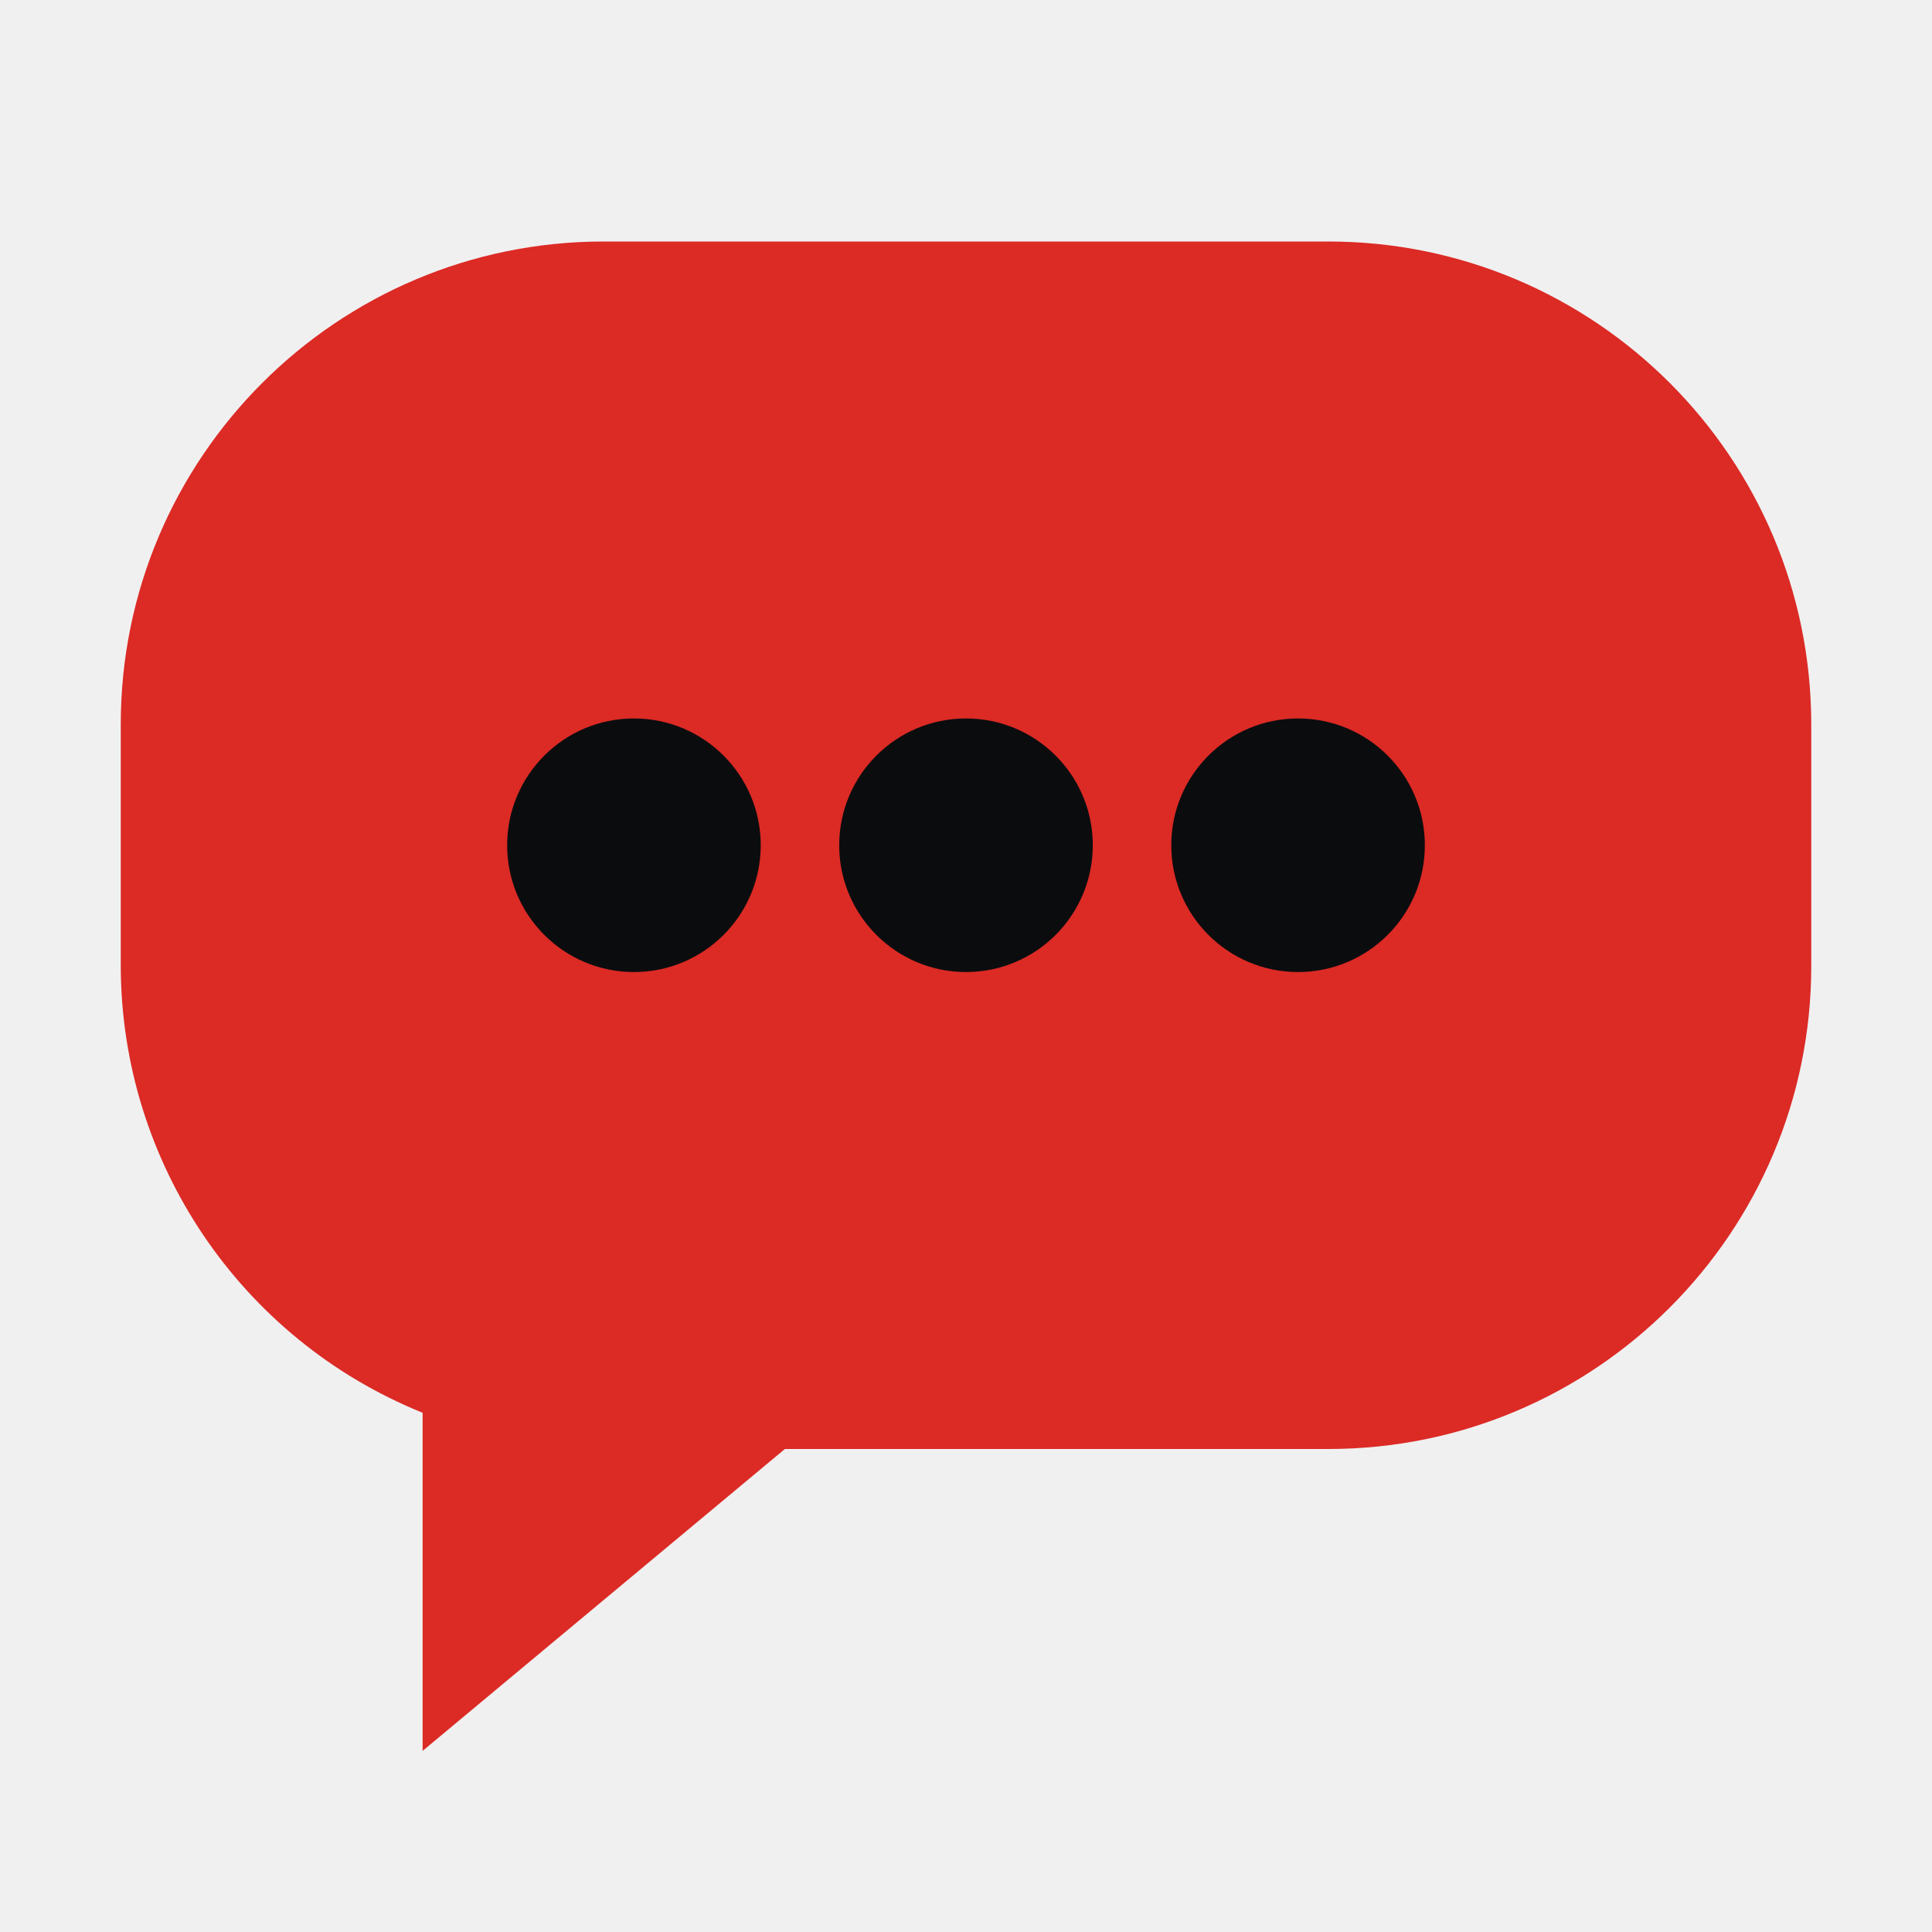
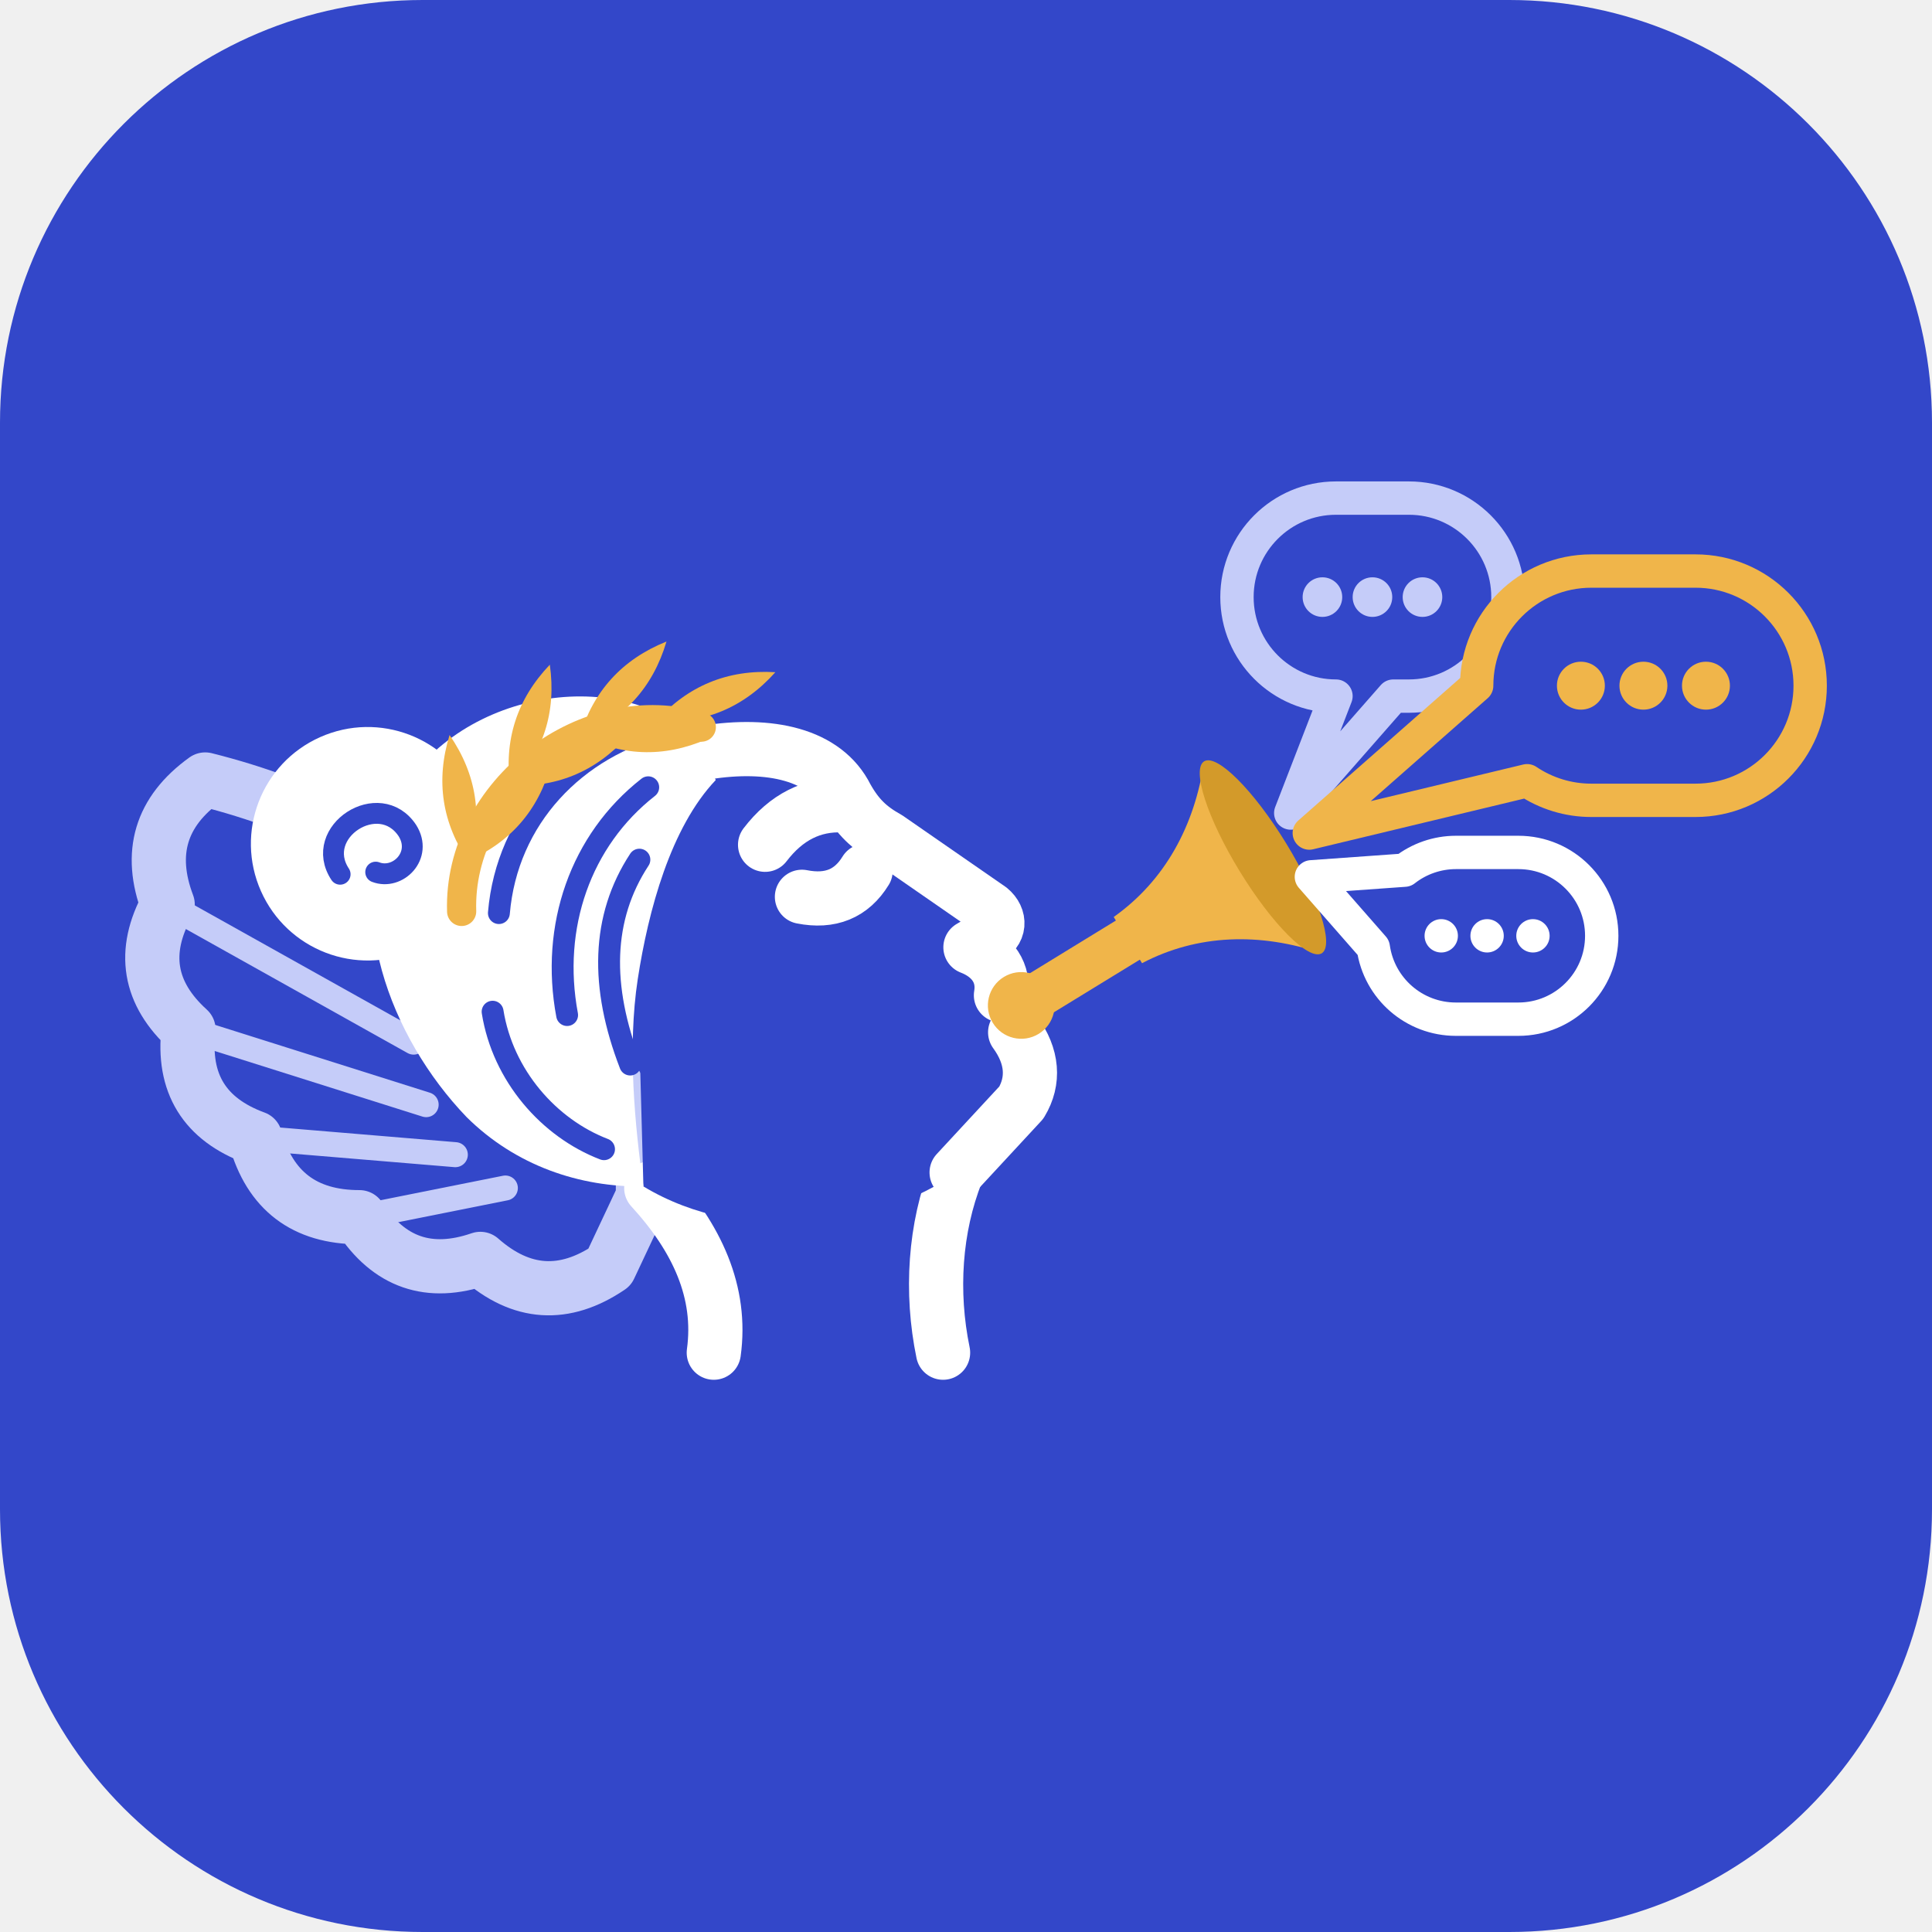
- <svg xmlns="http://www.w3.org/2000/svg" viewBox="0 0 32 32">
-   <path d="M10 4h12a8 8 0 0 1 8 8v4a8 8 0 0 1-8 8h-9l-6 5v-5.6A8 8 0 0 1 2 16v-4a8 8 0 0 1 8-8z" fill="#DC2A25" />
-   <circle cx="10.5" cy="14" r="2.1" fill="#0B0C0E" />
-   <circle cx="16" cy="14" r="2.1" fill="#0B0C0E" />
-   <circle cx="21.5" cy="14" r="2.1" fill="#0B0C0E" />
+ <svg xmlns="http://www.w3.org/2000/svg" viewBox="0 0 64 64">
+   <rect width="64" height="64" rx="14" fill="#3347C9" />
+   <svg x="3" y="15" width="58" height="32" viewBox="8.5 10.5 84 46">
+     <g fill="none" stroke-linecap="round" stroke-linejoin="round" stroke-width="2.6">
+       <g stroke="#C5CCF9" transform="translate(-2 2)">
+         <path fill="#3347C9" d="M37 41 C33 33 26 26.5 16 24 Q12.8 26.3 14.2 30 Q12.33 33.4 15.2 36 Q14.75 39.86 18.4 41.2 Q19.45 45 23.4 45 Q25.52 48.27 29.2 47 Q32.15 49.6 35.4 47.4 L37 44 Z" />
+         <path d="M14.2 30 L26 36.6 M15.2 36 L26.6 39.6 M18.4 41.2 L28 42 M23.4 45 L30.4 43.6" stroke-width="1.2" />
+       </g>
+       <path fill="#3347C9" stroke="none" d="M35.4 45.6 L50.05 44.86 C49 47.5 48.8 50.6 49.4 53.5 C46 55.2 41.6 55.2 38.4 53.5 C38.8 50.4 37.6 47.6 35.4 44.9 Z" />
+       <path stroke="#FFFFFF" d="M50.05 44.86 C49 47.5 48.8 50.6 49.4 53.5 M35.4 45.6 C37.6 48 38.8 50.6 38.4 53.5" />
+       <g transform="rotate(-24 44 47)">
+         <path fill="#3347C9" stroke="none" d="M47.6 24.2 C50.6 25 52.8 26.6 52.9 28.9 C53 30 53.3 30.7 53.9 31.5 L57 36.6 C57.3 37.2 57 37.8 56.3 37.8 L55.4 37.9 C56.2 38.7 56.4 39.7 55.8 40.6 C56.4 41.2 56.3 42 55.7 42.5 C56 43.9 55.6 45 54.6 45.7 L50.4 47.5 C46 48.4 39.6 46.6 36.4 42 L40.2 32.8 Z" />
+         <path fill="#FFFFFF" stroke="none" d="M47.5 23.5 C45.5 18.5 37.5 16.5 32.8 20.5 C28.6 24 28.2 30.5 30 35.5 C31.2 38.6 33.6 40.8 36.4 42 C37.2 39.2 38.4 35.6 40.2 32.8 C42 30 44.6 26.8 47.5 25.6 Z" />
+         <circle fill="#FFFFFF" cx="31" cy="21.6" r="5.6" />
+         <path d="M29.2 22.4 C28.8 20 32.6 19.4 33 21.8 C33.2 23.2 31.6 23.8 30.8 23" stroke="#3347C9" stroke-width="1" />
+         <g stroke="#3347C9" stroke-width="1.05">
+           <path d="M46.4 22.2 C42 21.4 37.6 23.2 35.4 27.2" />
+           <path d="M44.4 24.6 C40.4 25.6 37.4 28.8 36.4 33" />
+           <path d="M42.6 27.6 C39.8 29.4 38.4 32.4 38.2 36.4" />
+           <path d="M33.2 31.4 C32.4 34.4 33.4 37.6 35.4 39.6" />
+         </g>
+         <g stroke="#FFFFFF">
+           <path d="M47.6 24.2 C50.6 25 52.8 26.6 52.9 28.9 C53 30 53.3 30.7 53.9 31.5 L57 36.6 C57.3 37.2 57 37.8 56.3 37.8 L55.4 37.9 C56.2 38.7 56.4 39.7 55.8 40.6 C56.4 41.2 56.3 42 55.7 42.5 C56 43.9 55.6 45 54.6 45.7 L50.4 47.5" />
+           <path d="M48.4 29.4 Q50.6 28.2 52.6 29.2" />
+           <path d="M49 32.4 Q50.7 33.6 52.3 32.5" />
+         </g>
+         <path stroke="#F0B54A" stroke-width="1.4" d="M33.8 26.4 C36 21 43.6 19.2 47.9 23" />
+         <g fill="#F0B54A" stroke="none">
+           <path d="M-3.1 0 Q0 -1.5 3.1 0 Q0 1.5 -3.1 0 Z" transform="translate(35.13 24.22) rotate(-74.7) translate(2.9 0)" />
+           <path d="M-3.1 0 Q0 -1.5 3.1 0 Q0 1.5 -3.1 0 Z" transform="translate(35.13 24.22) rotate(-24.7) translate(2.9 0)" />
+           <path d="M-3.1 0 Q0 -1.5 3.1 0 Q0 1.5 -3.1 0 Z" transform="translate(38.48 21.78) rotate(-48.2) translate(2.9 0)" />
+           <path d="M-3.1 0 Q0 -1.5 3.1 0 Q0 1.5 -3.1 0 Z" transform="translate(38.48 21.78) rotate(1.8) translate(2.9 0)" />
+           <path d="M-3.1 0 Q0 -1.5 3.1 0 Q0 1.5 -3.1 0 Z" transform="translate(42.55 20.98) rotate(-23.7) translate(2.9 0)" />
+           <path d="M-3.1 0 Q0 -1.5 3.1 0 Q0 1.5 -3.1 0 Z" transform="translate(42.55 20.98) rotate(26.3) translate(2.9 0)" />
+           <path d="M-3.1 0 Q0 -1.5 3.1 0 Q0 1.5 -3.1 0 Z" transform="translate(46.22 21.87) rotate(1.6) translate(2.9 0)" />
+         </g>
+       </g>
+       <g transform="translate(53.15 36.84) rotate(-31.5)">
+         <path stroke="#F0B54A" stroke-width="2.2" d="M1 0 L7 0" />
+         <path fill="#F0B54A" stroke="none" d="M6 -1.3 C9 -1.5 11.6 -3 13.6 -5.4 L13.6 5.4 C11.6 3 9 1.5 6 1.3 Z" />
+         <ellipse fill="#D39A2A" stroke="none" cx="13.6" cy="0" rx="1.3" ry="5.4" />
+         <circle fill="#F0B54A" stroke="none" cx="0" cy="0" r="1.6" />
+       </g>
+       <g stroke-width="1.6">
+         <path stroke="#FFFFFF" fill="#3347C9" d="M74 29.5 H77 A4 4 0 0 1 77 37.5 H74 A4 4 0 0 1 70.04 34.06 L67.07 30.67 L71.54 30.35 A4 4 0 0 1 74 29.5 Z" />
+         <path stroke="#C5CCF9" fill="#3347C9" d="M68.25 12.5 H71.75 A4.75 4.75 0 0 1 71.75 22 H71 L66.08 27.61 L68.25 22 A4.75 4.75 0 0 1 68.25 12.5 Z" />
+         <path stroke="#F0B54A" fill="#3347C9" d="M80.5 16 H85.5 A5.5 5.5 0 0 1 85.5 27 H80.5 A5.5 5.5 0 0 1 77.42 26.06 L66.97 28.57 L75 21.5 A5.5 5.5 0 0 1 80.5 16 Z" />
+       </g>
+       <g stroke="none">
+         <g fill="#FFFFFF">
+           <circle cx="73.3" cy="33.5" r=".8" />
+           <circle cx="75.5" cy="33.5" r=".8" />
+           <circle cx="77.7" cy="33.5" r=".8" />
+         </g>
+         <g fill="#C5CCF9">
+           <circle cx="67.6" cy="17.25" r=".95" />
+           <circle cx="70" cy="17.25" r=".95" />
+           <circle cx="72.4" cy="17.25" r=".95" />
+         </g>
+         <g fill="#F0B54A">
+           <circle cx="80" cy="21.5" r="1.15" />
+           <circle cx="83" cy="21.5" r="1.15" />
+           <circle cx="86" cy="21.5" r="1.15" />
+         </g>
+       </g>
+     </g>
+   </svg>
</svg>
